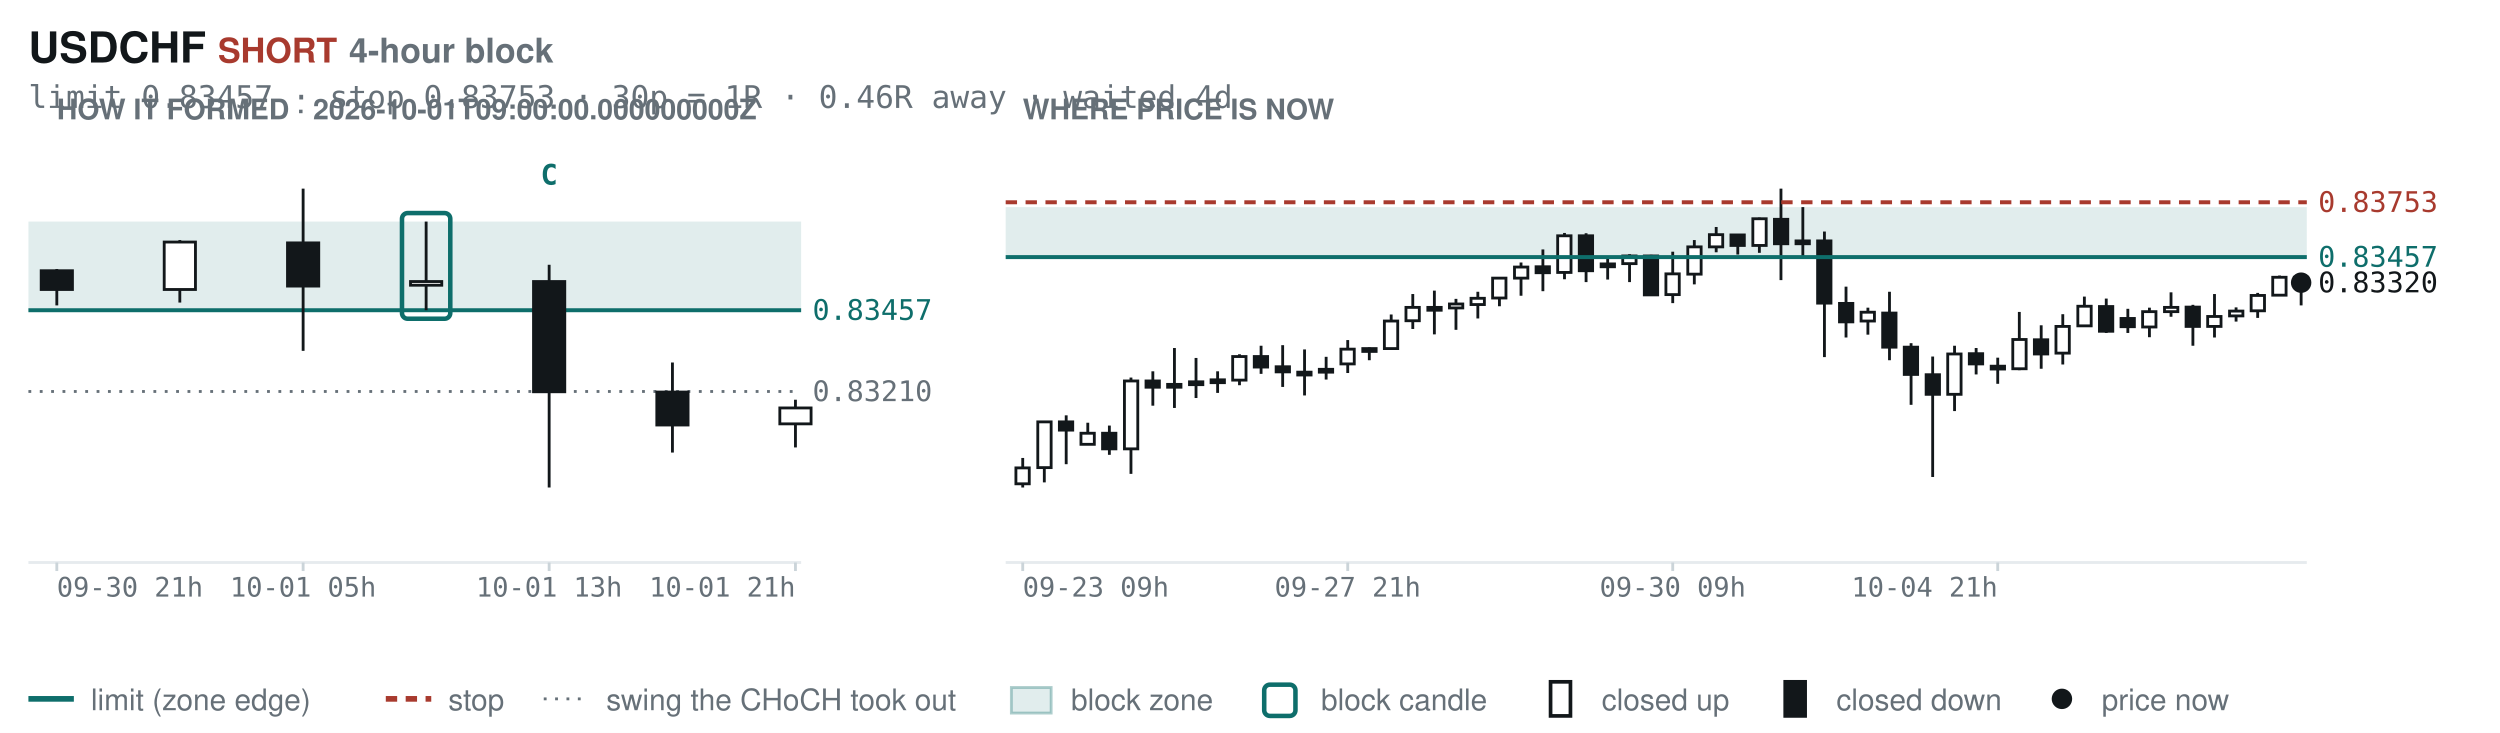
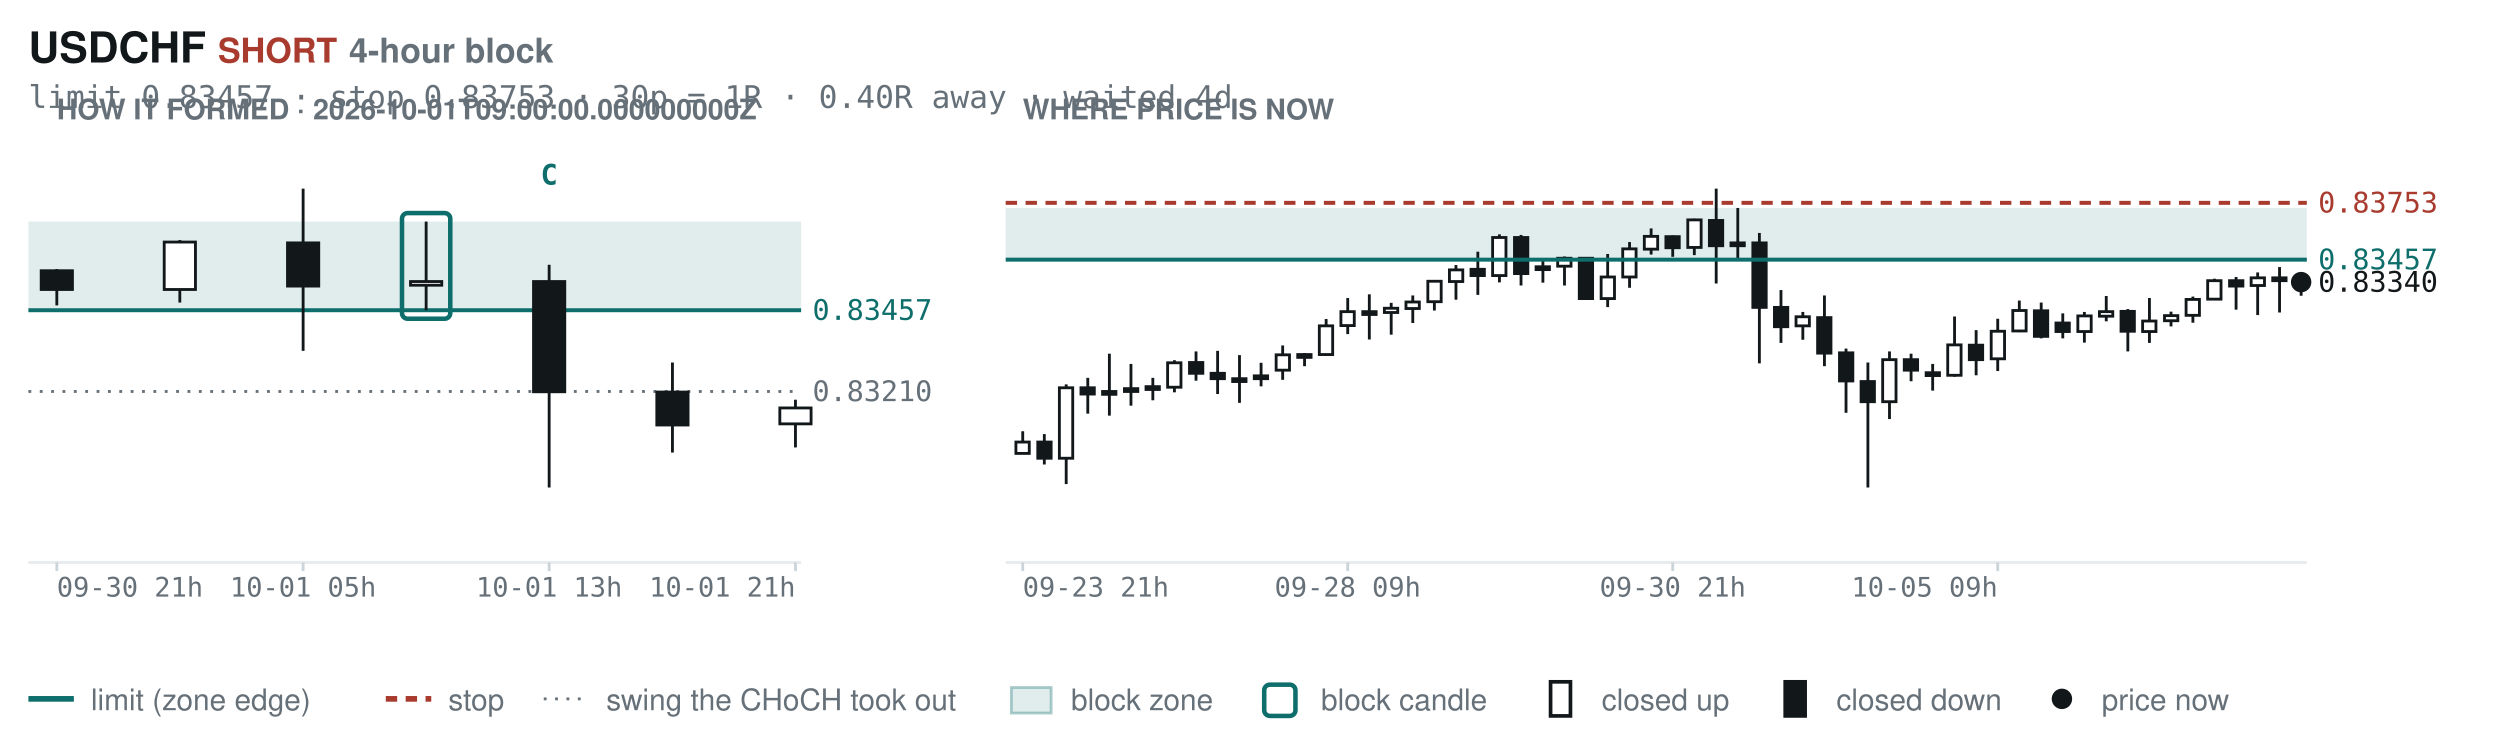
<svg xmlns="http://www.w3.org/2000/svg" viewBox="0 0 880 258" width="880" height="258" role="img" aria-label="USDCHF short order block: the candles that formed it, and where price is now">
  <rect width="880" height="258" fill="#FFFFFF" />
  <text x="10" y="22" fill="#12171A" font-family="system-ui,-apple-system,Segoe UI,Helvetica,Arial,sans-serif" font-size="15" font-weight="700">USDCHF <tspan fill="#A83A2E" font-size="12">SHORT</tspan>
    <tspan fill="#667078" font-size="12">4-hour block</tspan>
  </text>
-   <text x="10" y="38" fill="#667078" font-family="ui-monospace,SFMono-Regular,Menlo,Consolas,monospace" font-size="11">limit 0.83457 · stop 0.83753 · 30p = 1R · 0.46R away · waited 4d</text>
+   <text x="10" y="38" fill="#667078" font-family="ui-monospace,SFMono-Regular,Menlo,Consolas,monospace" font-size="11">limit 0.83457 · stop 0.83753 · 30p = 1R · 0.40R away · waited 4d</text>
  <text x="20" y="42" fill="#667078" font-family="system-ui,-apple-system,Segoe UI,Helvetica,Arial,sans-serif" font-size="10" font-weight="600">HOW IT FORMED · 2026-10-01T09:00:00.000000000Z</text>
  <text x="360" y="42" fill="#667078" font-family="system-ui,-apple-system,Segoe UI,Helvetica,Arial,sans-serif" font-size="10" font-weight="600">WHERE PRICE IS NOW</text>
  <rect x="10.0" y="78.0" width="272.0" height="31.2" fill="#0E6E6B1F" />
  <line x1="10.0" y1="137.8" x2="282.0" y2="137.8" stroke="#667078" stroke-width="1" stroke-dasharray="1 3" />
  <line x1="10.0" y1="109.2" x2="282.0" y2="109.2" stroke="#0E6E6B" stroke-width="1.4" />
  <line x1="20.0" y1="94.7" x2="20.0" y2="107.5" stroke="#12171A" stroke-width="1" />
  <rect x="14.5" y="95.3" width="11.0" height="6.6" fill="#12171A" stroke="#12171A" stroke-width="1" />
  <line x1="63.3" y1="84.5" x2="63.3" y2="106.5" stroke="#12171A" stroke-width="1" />
  <rect x="57.8" y="85.2" width="11.0" height="16.7" fill="#FFFFFF" stroke="#12171A" stroke-width="1" />
  <line x1="106.7" y1="66.4" x2="106.7" y2="123.5" stroke="#12171A" stroke-width="1" />
  <rect x="101.2" y="85.5" width="11.0" height="15.2" fill="#12171A" stroke="#12171A" stroke-width="1" />
  <line x1="150.0" y1="78.0" x2="150.0" y2="109.2" stroke="#12171A" stroke-width="1" />
  <rect x="144.5" y="99.1" width="11.0" height="1.3" fill="#FFFFFF" stroke="#12171A" stroke-width="1" />
  <line x1="193.3" y1="93.2" x2="193.3" y2="171.6" stroke="#12171A" stroke-width="1" />
  <rect x="187.8" y="99.1" width="11.0" height="38.8" fill="#12171A" stroke="#12171A" stroke-width="1" />
  <line x1="236.7" y1="127.6" x2="236.7" y2="159.3" stroke="#12171A" stroke-width="1" />
  <rect x="231.2" y="138.0" width="11.0" height="11.6" fill="#12171A" stroke="#12171A" stroke-width="1" />
  <line x1="280.0" y1="140.7" x2="280.0" y2="157.5" stroke="#12171A" stroke-width="1" />
  <rect x="274.5" y="143.6" width="11.0" height="5.6" fill="#FFFFFF" stroke="#12171A" stroke-width="1" />
  <rect x="141.5" y="75.0" width="17.0" height="37.2" fill="none" stroke="#0E6E6B" stroke-width="1.6" rx="2" />
  <text x="193.3" y="65" fill="#0E6E6B" text-anchor="middle" font-family="ui-monospace,SFMono-Regular,Menlo,Consolas,monospace" font-size="10" font-weight="700">C</text>
  <line x1="10.0" y1="198.0" x2="282.0" y2="198.0" stroke="#E6EBEE" stroke-width="1" />
  <line x1="20.0" y1="198.0" x2="20.0" y2="201.0" stroke="#CBD4D9" stroke-width="1" />
  <text x="20.0" y="210.0" fill="#667078" text-anchor="start" font-family="ui-monospace,SFMono-Regular,Menlo,Consolas,monospace" font-size="9.5">09-30 21h</text>
  <line x1="106.7" y1="198.0" x2="106.7" y2="201.0" stroke="#CBD4D9" stroke-width="1" />
  <text x="106.7" y="210.0" fill="#667078" text-anchor="middle" font-family="ui-monospace,SFMono-Regular,Menlo,Consolas,monospace" font-size="9.5">10-01 05h</text>
  <line x1="193.3" y1="198.0" x2="193.3" y2="201.0" stroke="#CBD4D9" stroke-width="1" />
  <text x="193.3" y="210.0" fill="#667078" text-anchor="middle" font-family="ui-monospace,SFMono-Regular,Menlo,Consolas,monospace" font-size="9.5">10-01 13h</text>
  <line x1="280.0" y1="198.0" x2="280.0" y2="201.0" stroke="#CBD4D9" stroke-width="1" />
  <text x="280.0" y="210.0" fill="#667078" text-anchor="end" font-family="ui-monospace,SFMono-Regular,Menlo,Consolas,monospace" font-size="9.5">10-01 21h</text>
  <text x="286.0" y="112.6" fill="#0E6E6B" font-family="ui-monospace,SFMono-Regular,Menlo,Consolas,monospace" font-size="10">0.83457</text>
  <text x="286.0" y="141.2" fill="#667078" font-family="ui-monospace,SFMono-Regular,Menlo,Consolas,monospace" font-size="10">0.83210</text>
-   <rect x="354.0" y="72.9" width="458.0" height="17.6" fill="#0E6E6B1F" />
-   <line x1="360.0" y1="161.2" x2="360.0" y2="171.6" stroke="#12171A" stroke-width="1" />
-   <rect x="357.6" y="164.7" width="4.7" height="5.6" fill="#FFFFFF" stroke="#12171A" stroke-width="1" />
-   <line x1="367.6" y1="148.3" x2="367.6" y2="169.8" stroke="#12171A" stroke-width="1" />
-   <rect x="365.3" y="148.5" width="4.7" height="16.1" fill="#FFFFFF" stroke="#12171A" stroke-width="1" />
-   <line x1="375.3" y1="146.2" x2="375.3" y2="163.4" stroke="#12171A" stroke-width="1" />
-   <rect x="372.9" y="148.5" width="4.7" height="2.9" fill="#12171A" stroke="#12171A" stroke-width="1" />
-   <line x1="382.9" y1="148.8" x2="382.9" y2="156.4" stroke="#12171A" stroke-width="1" />
-   <rect x="380.5" y="152.5" width="4.7" height="3.9" fill="#FFFFFF" stroke="#12171A" stroke-width="1" />
-   <line x1="390.5" y1="149.8" x2="390.5" y2="160.1" stroke="#12171A" stroke-width="1" />
-   <rect x="388.1" y="152.5" width="4.7" height="5.5" fill="#12171A" stroke="#12171A" stroke-width="1" />
-   <line x1="398.1" y1="132.9" x2="398.1" y2="166.8" stroke="#12171A" stroke-width="1" />
-   <rect x="395.8" y="134.1" width="4.7" height="23.9" fill="#FFFFFF" stroke="#12171A" stroke-width="1" />
-   <line x1="405.8" y1="130.7" x2="405.8" y2="142.8" stroke="#12171A" stroke-width="1" />
-   <rect x="403.4" y="134.1" width="4.7" height="2.2" fill="#12171A" stroke="#12171A" stroke-width="1" />
-   <line x1="413.4" y1="122.5" x2="413.4" y2="143.6" stroke="#12171A" stroke-width="1" />
-   <rect x="411.0" y="135.3" width="4.7" height="1.0" fill="#FFFFFF" stroke="#12171A" stroke-width="1" />
-   <line x1="421.0" y1="126.0" x2="421.0" y2="140.1" stroke="#12171A" stroke-width="1" />
-   <rect x="418.7" y="134.4" width="4.7" height="1.0" fill="#FFFFFF" stroke="#12171A" stroke-width="1" />
-   <line x1="428.6" y1="130.7" x2="428.6" y2="138.3" stroke="#12171A" stroke-width="1" />
-   <rect x="426.3" y="133.7" width="4.7" height="1.0" fill="#FFFFFF" stroke="#12171A" stroke-width="1" />
-   <line x1="436.3" y1="124.7" x2="436.3" y2="135.6" stroke="#12171A" stroke-width="1" />
-   <rect x="433.9" y="125.5" width="4.7" height="8.3" fill="#FFFFFF" stroke="#12171A" stroke-width="1" />
-   <line x1="443.9" y1="121.7" x2="443.9" y2="131.6" stroke="#12171A" stroke-width="1" />
-   <rect x="441.5" y="125.5" width="4.7" height="3.7" fill="#12171A" stroke="#12171A" stroke-width="1" />
-   <line x1="451.5" y1="121.5" x2="451.5" y2="136.2" stroke="#12171A" stroke-width="1" />
-   <rect x="449.2" y="129.1" width="4.7" height="1.8" fill="#12171A" stroke="#12171A" stroke-width="1" />
-   <line x1="459.2" y1="123.0" x2="459.2" y2="139.2" stroke="#12171A" stroke-width="1" />
-   <rect x="456.8" y="131.0" width="4.7" height="1.0" fill="#12171A" stroke="#12171A" stroke-width="1" />
-   <line x1="466.8" y1="125.6" x2="466.8" y2="133.6" stroke="#12171A" stroke-width="1" />
-   <rect x="464.4" y="130.0" width="4.7" height="1.0" fill="#FFFFFF" stroke="#12171A" stroke-width="1" />
-   <line x1="474.4" y1="119.7" x2="474.4" y2="131.3" stroke="#12171A" stroke-width="1" />
-   <rect x="472.0" y="122.9" width="4.7" height="5.2" fill="#FFFFFF" stroke="#12171A" stroke-width="1" />
-   <line x1="482.0" y1="122.3" x2="482.0" y2="126.8" stroke="#12171A" stroke-width="1" />
-   <rect x="479.7" y="122.7" width="4.7" height="1.0" fill="#FFFFFF" stroke="#12171A" stroke-width="1" />
-   <line x1="489.7" y1="110.7" x2="489.7" y2="123.0" stroke="#12171A" stroke-width="1" />
-   <rect x="487.3" y="113.0" width="4.7" height="9.7" fill="#FFFFFF" stroke="#12171A" stroke-width="1" />
-   <line x1="497.3" y1="103.5" x2="497.3" y2="115.8" stroke="#12171A" stroke-width="1" />
-   <rect x="494.9" y="108.2" width="4.7" height="4.7" fill="#FFFFFF" stroke="#12171A" stroke-width="1" />
-   <line x1="504.9" y1="102.3" x2="504.9" y2="117.7" stroke="#12171A" stroke-width="1" />
-   <rect x="502.6" y="108.2" width="4.7" height="1.0" fill="#12171A" stroke="#12171A" stroke-width="1" />
-   <line x1="512.5" y1="105.2" x2="512.5" y2="116.1" stroke="#12171A" stroke-width="1" />
-   <rect x="510.2" y="107.0" width="4.7" height="1.4" fill="#FFFFFF" stroke="#12171A" stroke-width="1" />
-   <line x1="520.2" y1="102.7" x2="520.2" y2="112.1" stroke="#12171A" stroke-width="1" />
-   <rect x="517.8" y="105.0" width="4.7" height="2.2" fill="#FFFFFF" stroke="#12171A" stroke-width="1" />
-   <line x1="527.8" y1="97.8" x2="527.8" y2="107.8" stroke="#12171A" stroke-width="1" />
-   <rect x="525.4" y="97.9" width="4.7" height="7.0" fill="#FFFFFF" stroke="#12171A" stroke-width="1" />
-   <line x1="535.4" y1="92.4" x2="535.4" y2="104.1" stroke="#12171A" stroke-width="1" />
-   <rect x="533.1" y="94.0" width="4.7" height="3.9" fill="#FFFFFF" stroke="#12171A" stroke-width="1" />
-   <line x1="543.1" y1="87.8" x2="543.1" y2="102.5" stroke="#12171A" stroke-width="1" />
-   <rect x="540.7" y="93.9" width="4.7" height="2.1" fill="#12171A" stroke="#12171A" stroke-width="1" />
-   <line x1="550.7" y1="82.0" x2="550.7" y2="98.3" stroke="#12171A" stroke-width="1" />
-   <rect x="548.3" y="83.0" width="4.7" height="12.9" fill="#FFFFFF" stroke="#12171A" stroke-width="1" />
-   <line x1="558.3" y1="82.1" x2="558.3" y2="99.3" stroke="#12171A" stroke-width="1" />
-   <rect x="555.9" y="83.0" width="4.7" height="12.3" fill="#12171A" stroke="#12171A" stroke-width="1" />
-   <line x1="565.9" y1="90.6" x2="565.9" y2="98.4" stroke="#12171A" stroke-width="1" />
-   <rect x="563.6" y="92.9" width="4.7" height="1.0" fill="#FFFFFF" stroke="#12171A" stroke-width="1" />
-   <line x1="573.6" y1="89.5" x2="573.6" y2="99.3" stroke="#12171A" stroke-width="1" />
-   <rect x="571.2" y="90.1" width="4.7" height="2.7" fill="#FFFFFF" stroke="#12171A" stroke-width="1" />
-   <line x1="581.2" y1="89.7" x2="581.2" y2="104.1" stroke="#12171A" stroke-width="1" />
-   <rect x="578.8" y="90.1" width="4.7" height="13.7" fill="#12171A" stroke="#12171A" stroke-width="1" />
-   <line x1="588.8" y1="88.6" x2="588.8" y2="106.7" stroke="#12171A" stroke-width="1" />
-   <rect x="586.4" y="96.4" width="4.7" height="7.3" fill="#FFFFFF" stroke="#12171A" stroke-width="1" />
-   <line x1="596.4" y1="84.5" x2="596.4" y2="100.1" stroke="#12171A" stroke-width="1" />
-   <rect x="594.1" y="86.9" width="4.7" height="9.6" fill="#FFFFFF" stroke="#12171A" stroke-width="1" />
-   <line x1="604.1" y1="79.9" x2="604.1" y2="88.8" stroke="#12171A" stroke-width="1" />
-   <rect x="601.7" y="82.6" width="4.7" height="4.3" fill="#FFFFFF" stroke="#12171A" stroke-width="1" />
-   <line x1="611.7" y1="82.4" x2="611.7" y2="89.6" stroke="#12171A" stroke-width="1" />
-   <rect x="609.3" y="82.7" width="4.7" height="3.7" fill="#12171A" stroke="#12171A" stroke-width="1" />
-   <line x1="619.3" y1="76.6" x2="619.3" y2="89.0" stroke="#12171A" stroke-width="1" />
-   <rect x="617.0" y="77.0" width="4.7" height="9.4" fill="#FFFFFF" stroke="#12171A" stroke-width="1" />
-   <line x1="626.9" y1="66.4" x2="626.9" y2="98.6" stroke="#12171A" stroke-width="1" />
-   <rect x="624.6" y="77.2" width="4.7" height="8.6" fill="#12171A" stroke="#12171A" stroke-width="1" />
-   <line x1="634.6" y1="72.9" x2="634.6" y2="90.5" stroke="#12171A" stroke-width="1" />
-   <rect x="632.2" y="84.8" width="4.7" height="1.0" fill="#FFFFFF" stroke="#12171A" stroke-width="1" />
-   <line x1="642.2" y1="81.5" x2="642.2" y2="125.7" stroke="#12171A" stroke-width="1" />
-   <rect x="639.8" y="84.8" width="4.7" height="21.9" fill="#12171A" stroke="#12171A" stroke-width="1" />
-   <line x1="649.8" y1="100.9" x2="649.8" y2="118.8" stroke="#12171A" stroke-width="1" />
-   <rect x="647.5" y="106.8" width="4.7" height="6.5" fill="#12171A" stroke="#12171A" stroke-width="1" />
-   <line x1="657.5" y1="108.3" x2="657.5" y2="117.8" stroke="#12171A" stroke-width="1" />
-   <rect x="655.1" y="109.9" width="4.7" height="3.1" fill="#FFFFFF" stroke="#12171A" stroke-width="1" />
-   <line x1="665.1" y1="102.7" x2="665.1" y2="126.8" stroke="#12171A" stroke-width="1" />
-   <rect x="662.7" y="110.2" width="4.7" height="12.0" fill="#12171A" stroke="#12171A" stroke-width="1" />
-   <line x1="672.7" y1="120.8" x2="672.7" y2="142.5" stroke="#12171A" stroke-width="1" />
-   <rect x="670.3" y="122.2" width="4.7" height="9.6" fill="#12171A" stroke="#12171A" stroke-width="1" />
-   <line x1="680.3" y1="125.5" x2="680.3" y2="167.9" stroke="#12171A" stroke-width="1" />
-   <rect x="678.0" y="131.9" width="4.7" height="6.9" fill="#12171A" stroke="#12171A" stroke-width="1" />
-   <line x1="688.0" y1="121.7" x2="688.0" y2="144.7" stroke="#12171A" stroke-width="1" />
-   <rect x="685.6" y="124.6" width="4.7" height="14.2" fill="#FFFFFF" stroke="#12171A" stroke-width="1" />
-   <line x1="695.6" y1="122.5" x2="695.6" y2="131.8" stroke="#12171A" stroke-width="1" />
-   <rect x="693.2" y="124.5" width="4.7" height="3.6" fill="#12171A" stroke="#12171A" stroke-width="1" />
-   <line x1="703.2" y1="125.9" x2="703.2" y2="135.1" stroke="#12171A" stroke-width="1" />
-   <rect x="700.9" y="128.9" width="4.7" height="1.0" fill="#12171A" stroke="#12171A" stroke-width="1" />
-   <line x1="710.8" y1="109.8" x2="710.8" y2="130.3" stroke="#12171A" stroke-width="1" />
-   <rect x="708.5" y="119.5" width="4.7" height="10.3" fill="#FFFFFF" stroke="#12171A" stroke-width="1" />
-   <line x1="718.5" y1="114.5" x2="718.5" y2="129.8" stroke="#12171A" stroke-width="1" />
-   <rect x="716.1" y="119.6" width="4.7" height="5.0" fill="#12171A" stroke="#12171A" stroke-width="1" />
-   <line x1="726.1" y1="110.6" x2="726.1" y2="128.3" stroke="#12171A" stroke-width="1" />
-   <rect x="723.7" y="114.9" width="4.7" height="9.4" fill="#FFFFFF" stroke="#12171A" stroke-width="1" />
-   <line x1="733.7" y1="104.4" x2="733.7" y2="115.1" stroke="#12171A" stroke-width="1" />
-   <rect x="731.4" y="107.8" width="4.7" height="6.9" fill="#FFFFFF" stroke="#12171A" stroke-width="1" />
-   <line x1="741.4" y1="105.1" x2="741.4" y2="117.2" stroke="#12171A" stroke-width="1" />
-   <rect x="739.0" y="107.9" width="4.7" height="8.7" fill="#12171A" stroke="#12171A" stroke-width="1" />
-   <line x1="749.0" y1="108.7" x2="749.0" y2="117.2" stroke="#12171A" stroke-width="1" />
-   <rect x="746.6" y="112.1" width="4.7" height="2.9" fill="#12171A" stroke="#12171A" stroke-width="1" />
-   <line x1="756.6" y1="108.3" x2="756.6" y2="118.7" stroke="#12171A" stroke-width="1" />
-   <rect x="754.2" y="109.7" width="4.7" height="5.4" fill="#FFFFFF" stroke="#12171A" stroke-width="1" />
-   <line x1="764.2" y1="102.9" x2="764.2" y2="111.5" stroke="#12171A" stroke-width="1" />
-   <rect x="761.9" y="108.2" width="4.7" height="1.5" fill="#FFFFFF" stroke="#12171A" stroke-width="1" />
-   <line x1="771.9" y1="107.3" x2="771.9" y2="121.7" stroke="#12171A" stroke-width="1" />
-   <rect x="769.5" y="108.1" width="4.7" height="6.8" fill="#12171A" stroke="#12171A" stroke-width="1" />
-   <line x1="779.5" y1="103.5" x2="779.5" y2="118.8" stroke="#12171A" stroke-width="1" />
-   <rect x="777.1" y="111.4" width="4.7" height="3.5" fill="#FFFFFF" stroke="#12171A" stroke-width="1" />
-   <line x1="787.1" y1="108.2" x2="787.1" y2="113.2" stroke="#12171A" stroke-width="1" />
-   <rect x="784.8" y="109.5" width="4.7" height="1.7" fill="#FFFFFF" stroke="#12171A" stroke-width="1" />
-   <line x1="794.7" y1="103.1" x2="794.7" y2="111.9" stroke="#12171A" stroke-width="1" />
-   <rect x="792.4" y="104.0" width="4.7" height="5.4" fill="#FFFFFF" stroke="#12171A" stroke-width="1" />
-   <line x1="802.4" y1="97.0" x2="802.4" y2="103.9" stroke="#12171A" stroke-width="1" />
-   <rect x="800.0" y="97.6" width="4.7" height="6.3" fill="#FFFFFF" stroke="#12171A" stroke-width="1" />
-   <line x1="810.0" y1="96.5" x2="810.0" y2="107.5" stroke="#12171A" stroke-width="1" />
-   <rect x="807.6" y="97.6" width="4.7" height="1.8" fill="#12171A" stroke="#12171A" stroke-width="1" />
-   <line x1="354.0" y1="90.5" x2="812.0" y2="90.5" stroke="#0E6E6B" stroke-width="1.4" />
-   <line x1="354.0" y1="71.2" x2="812.0" y2="71.2" stroke="#A83A2E" stroke-width="1.4" stroke-dasharray="4 3" />
-   <circle cx="810.0" cy="99.5" r="3.6" fill="#12171A" />
+   <rect x="354.0" y="73.2" width="458.0" height="18.2" fill="#0E6E6B1F" />
+   <line x1="360.0" y1="151.8" x2="360.0" y2="159.6" stroke="#12171A" stroke-width="1" />
+   <rect x="357.6" y="155.6" width="4.7" height="4.0" fill="#FFFFFF" stroke="#12171A" stroke-width="1" />
+   <line x1="367.6" y1="152.8" x2="367.6" y2="163.5" stroke="#12171A" stroke-width="1" />
+   <rect x="365.3" y="155.6" width="4.7" height="5.7" fill="#12171A" stroke="#12171A" stroke-width="1" />
+   <line x1="375.3" y1="135.3" x2="375.3" y2="170.4" stroke="#12171A" stroke-width="1" />
+   <rect x="372.9" y="136.5" width="4.7" height="24.8" fill="#FFFFFF" stroke="#12171A" stroke-width="1" />
+   <line x1="382.9" y1="133.0" x2="382.9" y2="145.6" stroke="#12171A" stroke-width="1" />
+   <rect x="380.5" y="136.5" width="4.7" height="2.2" fill="#12171A" stroke="#12171A" stroke-width="1" />
+   <line x1="390.5" y1="124.5" x2="390.5" y2="146.3" stroke="#12171A" stroke-width="1" />
+   <rect x="388.1" y="137.8" width="4.7" height="1.0" fill="#FFFFFF" stroke="#12171A" stroke-width="1" />
+   <line x1="398.1" y1="128.1" x2="398.1" y2="142.8" stroke="#12171A" stroke-width="1" />
+   <rect x="395.8" y="136.8" width="4.7" height="1.0" fill="#FFFFFF" stroke="#12171A" stroke-width="1" />
+   <line x1="405.8" y1="133.0" x2="405.8" y2="140.9" stroke="#12171A" stroke-width="1" />
+   <rect x="403.4" y="136.1" width="4.7" height="1.0" fill="#FFFFFF" stroke="#12171A" stroke-width="1" />
+   <line x1="413.4" y1="126.8" x2="413.4" y2="138.1" stroke="#12171A" stroke-width="1" />
+   <rect x="411.0" y="127.7" width="4.7" height="8.6" fill="#FFFFFF" stroke="#12171A" stroke-width="1" />
+   <line x1="421.0" y1="123.7" x2="421.0" y2="134.0" stroke="#12171A" stroke-width="1" />
+   <rect x="418.7" y="127.6" width="4.7" height="3.8" fill="#12171A" stroke="#12171A" stroke-width="1" />
+   <line x1="428.6" y1="123.5" x2="428.6" y2="138.7" stroke="#12171A" stroke-width="1" />
+   <rect x="426.3" y="131.4" width="4.7" height="1.9" fill="#12171A" stroke="#12171A" stroke-width="1" />
+   <line x1="436.3" y1="125.0" x2="436.3" y2="141.8" stroke="#12171A" stroke-width="1" />
+   <rect x="433.9" y="133.3" width="4.7" height="1.0" fill="#12171A" stroke="#12171A" stroke-width="1" />
+   <line x1="443.9" y1="127.7" x2="443.9" y2="136.0" stroke="#12171A" stroke-width="1" />
+   <rect x="441.5" y="132.3" width="4.7" height="1.0" fill="#FFFFFF" stroke="#12171A" stroke-width="1" />
+   <line x1="451.5" y1="121.6" x2="451.5" y2="133.7" stroke="#12171A" stroke-width="1" />
+   <rect x="449.2" y="124.9" width="4.7" height="5.4" fill="#FFFFFF" stroke="#12171A" stroke-width="1" />
+   <line x1="459.2" y1="124.3" x2="459.2" y2="128.9" stroke="#12171A" stroke-width="1" />
+   <rect x="456.8" y="124.8" width="4.7" height="1.0" fill="#FFFFFF" stroke="#12171A" stroke-width="1" />
+   <line x1="466.8" y1="112.3" x2="466.8" y2="125.0" stroke="#12171A" stroke-width="1" />
+   <rect x="464.4" y="114.7" width="4.7" height="10.1" fill="#FFFFFF" stroke="#12171A" stroke-width="1" />
+   <line x1="474.4" y1="104.9" x2="474.4" y2="117.6" stroke="#12171A" stroke-width="1" />
+   <rect x="472.0" y="109.7" width="4.7" height="4.9" fill="#FFFFFF" stroke="#12171A" stroke-width="1" />
+   <line x1="482.0" y1="103.6" x2="482.0" y2="119.5" stroke="#12171A" stroke-width="1" />
+   <rect x="479.7" y="109.7" width="4.7" height="1.0" fill="#12171A" stroke="#12171A" stroke-width="1" />
+   <line x1="489.7" y1="106.6" x2="489.7" y2="117.8" stroke="#12171A" stroke-width="1" />
+   <rect x="487.3" y="108.5" width="4.7" height="1.5" fill="#FFFFFF" stroke="#12171A" stroke-width="1" />
+   <line x1="497.3" y1="104.0" x2="497.3" y2="113.7" stroke="#12171A" stroke-width="1" />
+   <rect x="494.9" y="106.3" width="4.7" height="2.3" fill="#FFFFFF" stroke="#12171A" stroke-width="1" />
+   <line x1="504.9" y1="98.9" x2="504.9" y2="109.3" stroke="#12171A" stroke-width="1" />
+   <rect x="502.6" y="99.0" width="4.7" height="7.2" fill="#FFFFFF" stroke="#12171A" stroke-width="1" />
+   <line x1="512.5" y1="93.3" x2="512.5" y2="105.5" stroke="#12171A" stroke-width="1" />
+   <rect x="510.2" y="95.0" width="4.7" height="4.1" fill="#FFFFFF" stroke="#12171A" stroke-width="1" />
+   <line x1="520.2" y1="88.6" x2="520.2" y2="103.8" stroke="#12171A" stroke-width="1" />
+   <rect x="517.8" y="94.8" width="4.7" height="2.2" fill="#12171A" stroke="#12171A" stroke-width="1" />
+   <line x1="527.8" y1="82.5" x2="527.8" y2="99.4" stroke="#12171A" stroke-width="1" />
+   <rect x="525.4" y="83.6" width="4.7" height="13.4" fill="#FFFFFF" stroke="#12171A" stroke-width="1" />
+   <line x1="535.4" y1="82.7" x2="535.4" y2="100.5" stroke="#12171A" stroke-width="1" />
+   <rect x="533.1" y="83.6" width="4.7" height="12.7" fill="#12171A" stroke="#12171A" stroke-width="1" />
+   <line x1="543.1" y1="91.5" x2="543.1" y2="99.5" stroke="#12171A" stroke-width="1" />
+   <rect x="540.7" y="93.9" width="4.7" height="1.0" fill="#FFFFFF" stroke="#12171A" stroke-width="1" />
+   <line x1="550.7" y1="90.3" x2="550.7" y2="100.5" stroke="#12171A" stroke-width="1" />
+   <rect x="548.3" y="90.9" width="4.7" height="2.8" fill="#FFFFFF" stroke="#12171A" stroke-width="1" />
+   <line x1="558.3" y1="90.6" x2="558.3" y2="105.5" stroke="#12171A" stroke-width="1" />
+   <rect x="555.9" y="90.9" width="4.7" height="14.2" fill="#12171A" stroke="#12171A" stroke-width="1" />
+   <line x1="565.9" y1="89.4" x2="565.9" y2="108.1" stroke="#12171A" stroke-width="1" />
+   <rect x="563.6" y="97.5" width="4.7" height="7.6" fill="#FFFFFF" stroke="#12171A" stroke-width="1" />
+   <line x1="573.6" y1="85.2" x2="573.6" y2="101.3" stroke="#12171A" stroke-width="1" />
+   <rect x="571.2" y="87.6" width="4.7" height="9.9" fill="#FFFFFF" stroke="#12171A" stroke-width="1" />
+   <line x1="581.2" y1="80.4" x2="581.2" y2="89.6" stroke="#12171A" stroke-width="1" />
+   <rect x="578.8" y="83.2" width="4.7" height="4.5" fill="#FFFFFF" stroke="#12171A" stroke-width="1" />
+   <line x1="588.8" y1="82.9" x2="588.8" y2="90.4" stroke="#12171A" stroke-width="1" />
+   <rect x="586.4" y="83.3" width="4.7" height="3.9" fill="#12171A" stroke="#12171A" stroke-width="1" />
+   <line x1="596.4" y1="77.0" x2="596.4" y2="89.8" stroke="#12171A" stroke-width="1" />
+   <rect x="594.1" y="77.4" width="4.7" height="9.7" fill="#FFFFFF" stroke="#12171A" stroke-width="1" />
+   <line x1="604.1" y1="66.4" x2="604.1" y2="99.8" stroke="#12171A" stroke-width="1" />
+   <rect x="601.7" y="77.6" width="4.7" height="8.9" fill="#12171A" stroke="#12171A" stroke-width="1" />
+   <line x1="611.7" y1="73.2" x2="611.7" y2="91.4" stroke="#12171A" stroke-width="1" />
+   <rect x="609.3" y="85.5" width="4.7" height="1.0" fill="#FFFFFF" stroke="#12171A" stroke-width="1" />
+   <line x1="619.3" y1="82.0" x2="619.3" y2="127.9" stroke="#12171A" stroke-width="1" />
+   <rect x="617.0" y="85.5" width="4.7" height="22.7" fill="#12171A" stroke="#12171A" stroke-width="1" />
+   <line x1="626.9" y1="102.1" x2="626.9" y2="120.7" stroke="#12171A" stroke-width="1" />
+   <rect x="624.6" y="108.2" width="4.7" height="6.8" fill="#12171A" stroke="#12171A" stroke-width="1" />
+   <line x1="634.6" y1="109.8" x2="634.6" y2="119.6" stroke="#12171A" stroke-width="1" />
+   <rect x="632.2" y="111.5" width="4.7" height="3.2" fill="#FFFFFF" stroke="#12171A" stroke-width="1" />
+   <line x1="642.2" y1="104.0" x2="642.2" y2="128.9" stroke="#12171A" stroke-width="1" />
+   <rect x="639.8" y="111.8" width="4.7" height="12.5" fill="#12171A" stroke="#12171A" stroke-width="1" />
+   <line x1="649.8" y1="122.7" x2="649.8" y2="145.3" stroke="#12171A" stroke-width="1" />
+   <rect x="647.5" y="124.2" width="4.7" height="9.9" fill="#12171A" stroke="#12171A" stroke-width="1" />
+   <line x1="657.5" y1="127.6" x2="657.5" y2="171.6" stroke="#12171A" stroke-width="1" />
+   <rect x="655.1" y="134.3" width="4.7" height="7.1" fill="#12171A" stroke="#12171A" stroke-width="1" />
+   <line x1="665.1" y1="123.7" x2="665.1" y2="147.5" stroke="#12171A" stroke-width="1" />
+   <rect x="662.7" y="126.6" width="4.7" height="14.8" fill="#FFFFFF" stroke="#12171A" stroke-width="1" />
+   <line x1="672.7" y1="124.5" x2="672.7" y2="134.2" stroke="#12171A" stroke-width="1" />
+   <rect x="670.3" y="126.6" width="4.7" height="3.7" fill="#12171A" stroke="#12171A" stroke-width="1" />
+   <line x1="680.3" y1="128.1" x2="680.3" y2="137.5" stroke="#12171A" stroke-width="1" />
+   <rect x="678.0" y="131.2" width="4.7" height="1.0" fill="#12171A" stroke="#12171A" stroke-width="1" />
+   <line x1="688.0" y1="111.4" x2="688.0" y2="132.6" stroke="#12171A" stroke-width="1" />
+   <rect x="685.6" y="121.4" width="4.7" height="10.7" fill="#FFFFFF" stroke="#12171A" stroke-width="1" />
+   <line x1="695.6" y1="116.2" x2="695.6" y2="132.1" stroke="#12171A" stroke-width="1" />
+   <rect x="693.2" y="121.5" width="4.7" height="5.1" fill="#12171A" stroke="#12171A" stroke-width="1" />
+   <line x1="703.2" y1="112.2" x2="703.2" y2="130.6" stroke="#12171A" stroke-width="1" />
+   <rect x="700.9" y="116.6" width="4.7" height="9.7" fill="#FFFFFF" stroke="#12171A" stroke-width="1" />
+   <line x1="710.8" y1="105.8" x2="710.8" y2="116.9" stroke="#12171A" stroke-width="1" />
+   <rect x="708.5" y="109.3" width="4.7" height="7.2" fill="#FFFFFF" stroke="#12171A" stroke-width="1" />
+   <line x1="718.5" y1="106.5" x2="718.5" y2="119.1" stroke="#12171A" stroke-width="1" />
+   <rect x="716.1" y="109.4" width="4.7" height="9.0" fill="#12171A" stroke="#12171A" stroke-width="1" />
+   <line x1="726.1" y1="110.3" x2="726.1" y2="119.1" stroke="#12171A" stroke-width="1" />
+   <rect x="723.7" y="113.7" width="4.7" height="3.0" fill="#12171A" stroke="#12171A" stroke-width="1" />
+   <line x1="733.7" y1="109.8" x2="733.7" y2="120.6" stroke="#12171A" stroke-width="1" />
+   <rect x="731.4" y="111.2" width="4.7" height="5.5" fill="#FFFFFF" stroke="#12171A" stroke-width="1" />
+   <line x1="741.4" y1="104.2" x2="741.4" y2="113.1" stroke="#12171A" stroke-width="1" />
+   <rect x="739.0" y="109.7" width="4.7" height="1.6" fill="#FFFFFF" stroke="#12171A" stroke-width="1" />
+   <line x1="749.0" y1="108.8" x2="749.0" y2="123.7" stroke="#12171A" stroke-width="1" />
+   <rect x="746.6" y="109.6" width="4.7" height="7.0" fill="#12171A" stroke="#12171A" stroke-width="1" />
+   <line x1="756.6" y1="104.9" x2="756.6" y2="120.7" stroke="#12171A" stroke-width="1" />
+   <rect x="754.2" y="113.0" width="4.7" height="3.7" fill="#FFFFFF" stroke="#12171A" stroke-width="1" />
+   <line x1="764.2" y1="109.7" x2="764.2" y2="114.9" stroke="#12171A" stroke-width="1" />
+   <rect x="761.9" y="111.1" width="4.7" height="1.8" fill="#FFFFFF" stroke="#12171A" stroke-width="1" />
+   <line x1="771.9" y1="104.4" x2="771.9" y2="113.6" stroke="#12171A" stroke-width="1" />
+   <rect x="769.5" y="105.4" width="4.7" height="5.6" fill="#FFFFFF" stroke="#12171A" stroke-width="1" />
+   <line x1="779.5" y1="98.1" x2="779.5" y2="105.3" stroke="#12171A" stroke-width="1" />
+   <rect x="777.1" y="98.8" width="4.7" height="6.5" fill="#FFFFFF" stroke="#12171A" stroke-width="1" />
+   <line x1="787.1" y1="97.5" x2="787.1" y2="109.0" stroke="#12171A" stroke-width="1" />
+   <rect x="784.8" y="98.8" width="4.7" height="1.9" fill="#12171A" stroke="#12171A" stroke-width="1" />
+   <line x1="794.7" y1="95.9" x2="794.7" y2="110.9" stroke="#12171A" stroke-width="1" />
+   <rect x="792.4" y="97.8" width="4.7" height="2.7" fill="#FFFFFF" stroke="#12171A" stroke-width="1" />
+   <line x1="802.4" y1="94.0" x2="802.4" y2="110.0" stroke="#12171A" stroke-width="1" />
+   <rect x="800.0" y="97.8" width="4.7" height="1.0" fill="#12171A" stroke="#12171A" stroke-width="1" />
+   <line x1="810.0" y1="97.1" x2="810.0" y2="104.1" stroke="#12171A" stroke-width="1" />
+   <rect x="807.6" y="98.6" width="4.7" height="1.0" fill="#12171A" stroke="#12171A" stroke-width="1" />
+   <line x1="354.0" y1="91.4" x2="812.0" y2="91.4" stroke="#0E6E6B" stroke-width="1.4" />
+   <line x1="354.0" y1="71.4" x2="812.0" y2="71.4" stroke="#A83A2E" stroke-width="1.4" stroke-dasharray="4 3" />
+   <circle cx="810.0" cy="99.3" r="3.6" fill="#12171A" />
  <line x1="354.0" y1="198.0" x2="812.0" y2="198.0" stroke="#E6EBEE" stroke-width="1" />
  <line x1="360.0" y1="198.0" x2="360.0" y2="201.0" stroke="#CBD4D9" stroke-width="1" />
-   <text x="360.0" y="210.0" fill="#667078" text-anchor="start" font-family="ui-monospace,SFMono-Regular,Menlo,Consolas,monospace" font-size="9.5">09-23 09h</text>
+   <text x="360.0" y="210.0" fill="#667078" text-anchor="start" font-family="ui-monospace,SFMono-Regular,Menlo,Consolas,monospace" font-size="9.5">09-23 21h</text>
  <line x1="474.4" y1="198.0" x2="474.4" y2="201.0" stroke="#CBD4D9" stroke-width="1" />
-   <text x="474.4" y="210.0" fill="#667078" text-anchor="middle" font-family="ui-monospace,SFMono-Regular,Menlo,Consolas,monospace" font-size="9.5">09-27 21h</text>
+   <text x="474.4" y="210.0" fill="#667078" text-anchor="middle" font-family="ui-monospace,SFMono-Regular,Menlo,Consolas,monospace" font-size="9.5">09-28 09h</text>
  <line x1="588.8" y1="198.0" x2="588.8" y2="201.0" stroke="#CBD4D9" stroke-width="1" />
-   <text x="588.8" y="210.0" fill="#667078" text-anchor="middle" font-family="ui-monospace,SFMono-Regular,Menlo,Consolas,monospace" font-size="9.5">09-30 09h</text>
+   <text x="588.8" y="210.0" fill="#667078" text-anchor="middle" font-family="ui-monospace,SFMono-Regular,Menlo,Consolas,monospace" font-size="9.5">09-30 21h</text>
  <line x1="703.2" y1="198.0" x2="703.2" y2="201.0" stroke="#CBD4D9" stroke-width="1" />
-   <text x="703.2" y="210.0" fill="#667078" text-anchor="end" font-family="ui-monospace,SFMono-Regular,Menlo,Consolas,monospace" font-size="9.5">10-04 21h</text>
-   <text x="816.0" y="93.9" fill="#0E6E6B" font-family="ui-monospace,SFMono-Regular,Menlo,Consolas,monospace" font-size="10">0.83457</text>
-   <text x="816.0" y="74.6" fill="#A83A2E" font-family="ui-monospace,SFMono-Regular,Menlo,Consolas,monospace" font-size="10">0.83753</text>
-   <text x="816.0" y="102.9" fill="#12171A" font-family="ui-monospace,SFMono-Regular,Menlo,Consolas,monospace" font-size="10">0.83320</text>
+   <text x="703.2" y="210.0" fill="#667078" text-anchor="end" font-family="ui-monospace,SFMono-Regular,Menlo,Consolas,monospace" font-size="9.5">10-05 09h</text>
+   <text x="816.0" y="94.8" fill="#0E6E6B" font-family="ui-monospace,SFMono-Regular,Menlo,Consolas,monospace" font-size="10">0.83457</text>
+   <text x="816.0" y="74.8" fill="#A83A2E" font-family="ui-monospace,SFMono-Regular,Menlo,Consolas,monospace" font-size="10">0.83753</text>
+   <text x="816.0" y="102.7" fill="#12171A" font-family="ui-monospace,SFMono-Regular,Menlo,Consolas,monospace" font-size="10">0.83340</text>
  <g transform="translate(10.0,242)">
    <line x1="0" y1="4" x2="16" y2="4" stroke="#0E6E6B" stroke-width="2" />
    <text x="22" y="8" fill="#667078" font-family="system-ui,-apple-system,Segoe UI,Helvetica,Arial,sans-serif" font-size="10.5">limit (zone edge)</text>
  </g>
  <g transform="translate(135.8,242)">
    <line x1="0" y1="4" x2="16" y2="4" stroke="#A83A2E" stroke-width="2" stroke-dasharray="4 3" />
    <text x="22" y="8" fill="#667078" font-family="system-ui,-apple-system,Segoe UI,Helvetica,Arial,sans-serif" font-size="10.5">stop</text>
  </g>
  <g transform="translate(191.4,242)">
    <line x1="0" y1="4" x2="16" y2="4" stroke="#667078" stroke-width="1" stroke-dasharray="1 3" />
    <text x="22" y="8" fill="#667078" font-family="system-ui,-apple-system,Segoe UI,Helvetica,Arial,sans-serif" font-size="10.5">swing the CHoCH took out</text>
  </g>
  <g transform="translate(355.0,242)">
    <rect x="1" y="0" width="14" height="9" fill="#0E6E6B1F" stroke="#0E6E6B55" />
    <text x="22" y="8" fill="#667078" font-family="system-ui,-apple-system,Segoe UI,Helvetica,Arial,sans-serif" font-size="10.5">block zone</text>
  </g>
  <g transform="translate(443.0,242)">
    <rect x="2" y="-1" width="11" height="11" fill="none" stroke="#0E6E6B" stroke-width="1.6" rx="2" />
    <text x="22" y="8" fill="#667078" font-family="system-ui,-apple-system,Segoe UI,Helvetica,Arial,sans-serif" font-size="10.5">block candle</text>
  </g>
  <g transform="translate(541.8,242)">
    <rect x="4" y="-2" width="7" height="12" fill="#FFFFFF" stroke="#12171A" stroke-width="1.3" />
    <text x="22" y="8" fill="#667078" font-family="system-ui,-apple-system,Segoe UI,Helvetica,Arial,sans-serif" font-size="10.5">closed up</text>
  </g>
  <g transform="translate(624.4,242)">
    <rect x="4" y="-2" width="7" height="12" fill="#12171A" stroke="#12171A" stroke-width="1.3" />
    <text x="22" y="8" fill="#667078" font-family="system-ui,-apple-system,Segoe UI,Helvetica,Arial,sans-serif" font-size="10.5">closed down</text>
  </g>
  <g transform="translate(717.8,242)">
    <circle cx="8" cy="4" r="3.6" fill="#12171A" />
    <text x="22" y="8" fill="#667078" font-family="system-ui,-apple-system,Segoe UI,Helvetica,Arial,sans-serif" font-size="10.5">price now</text>
  </g>
</svg>
